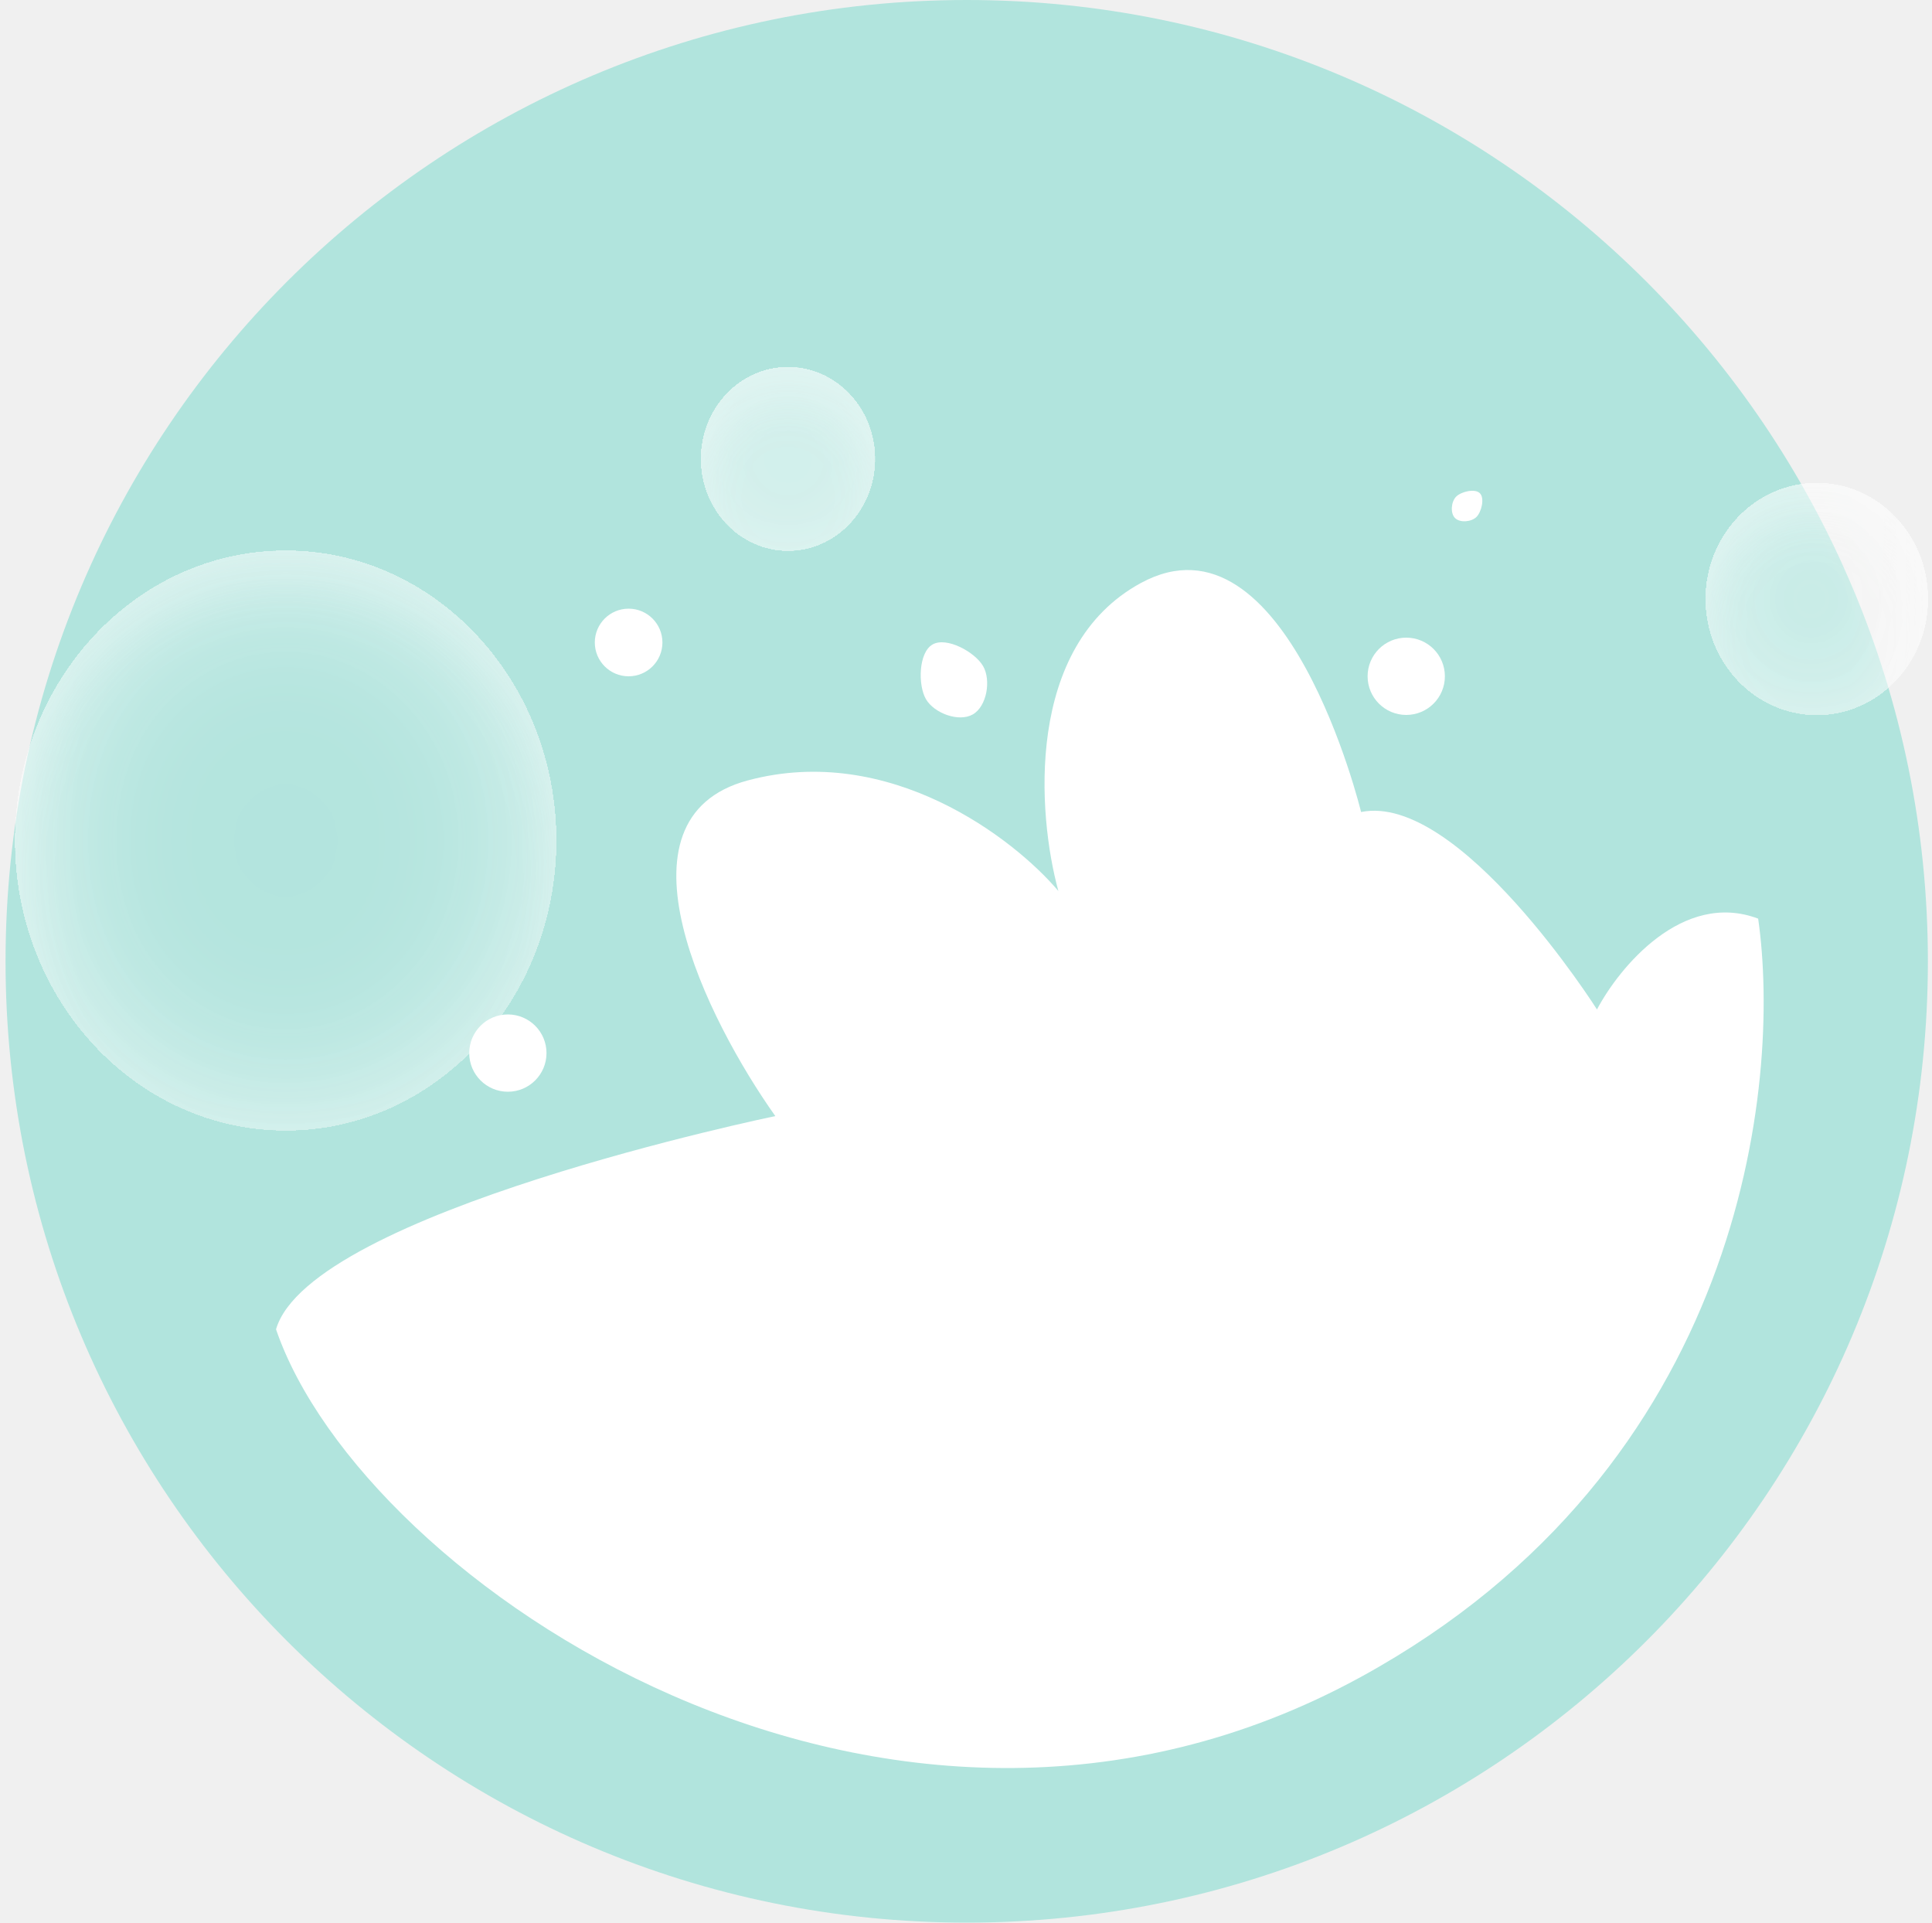
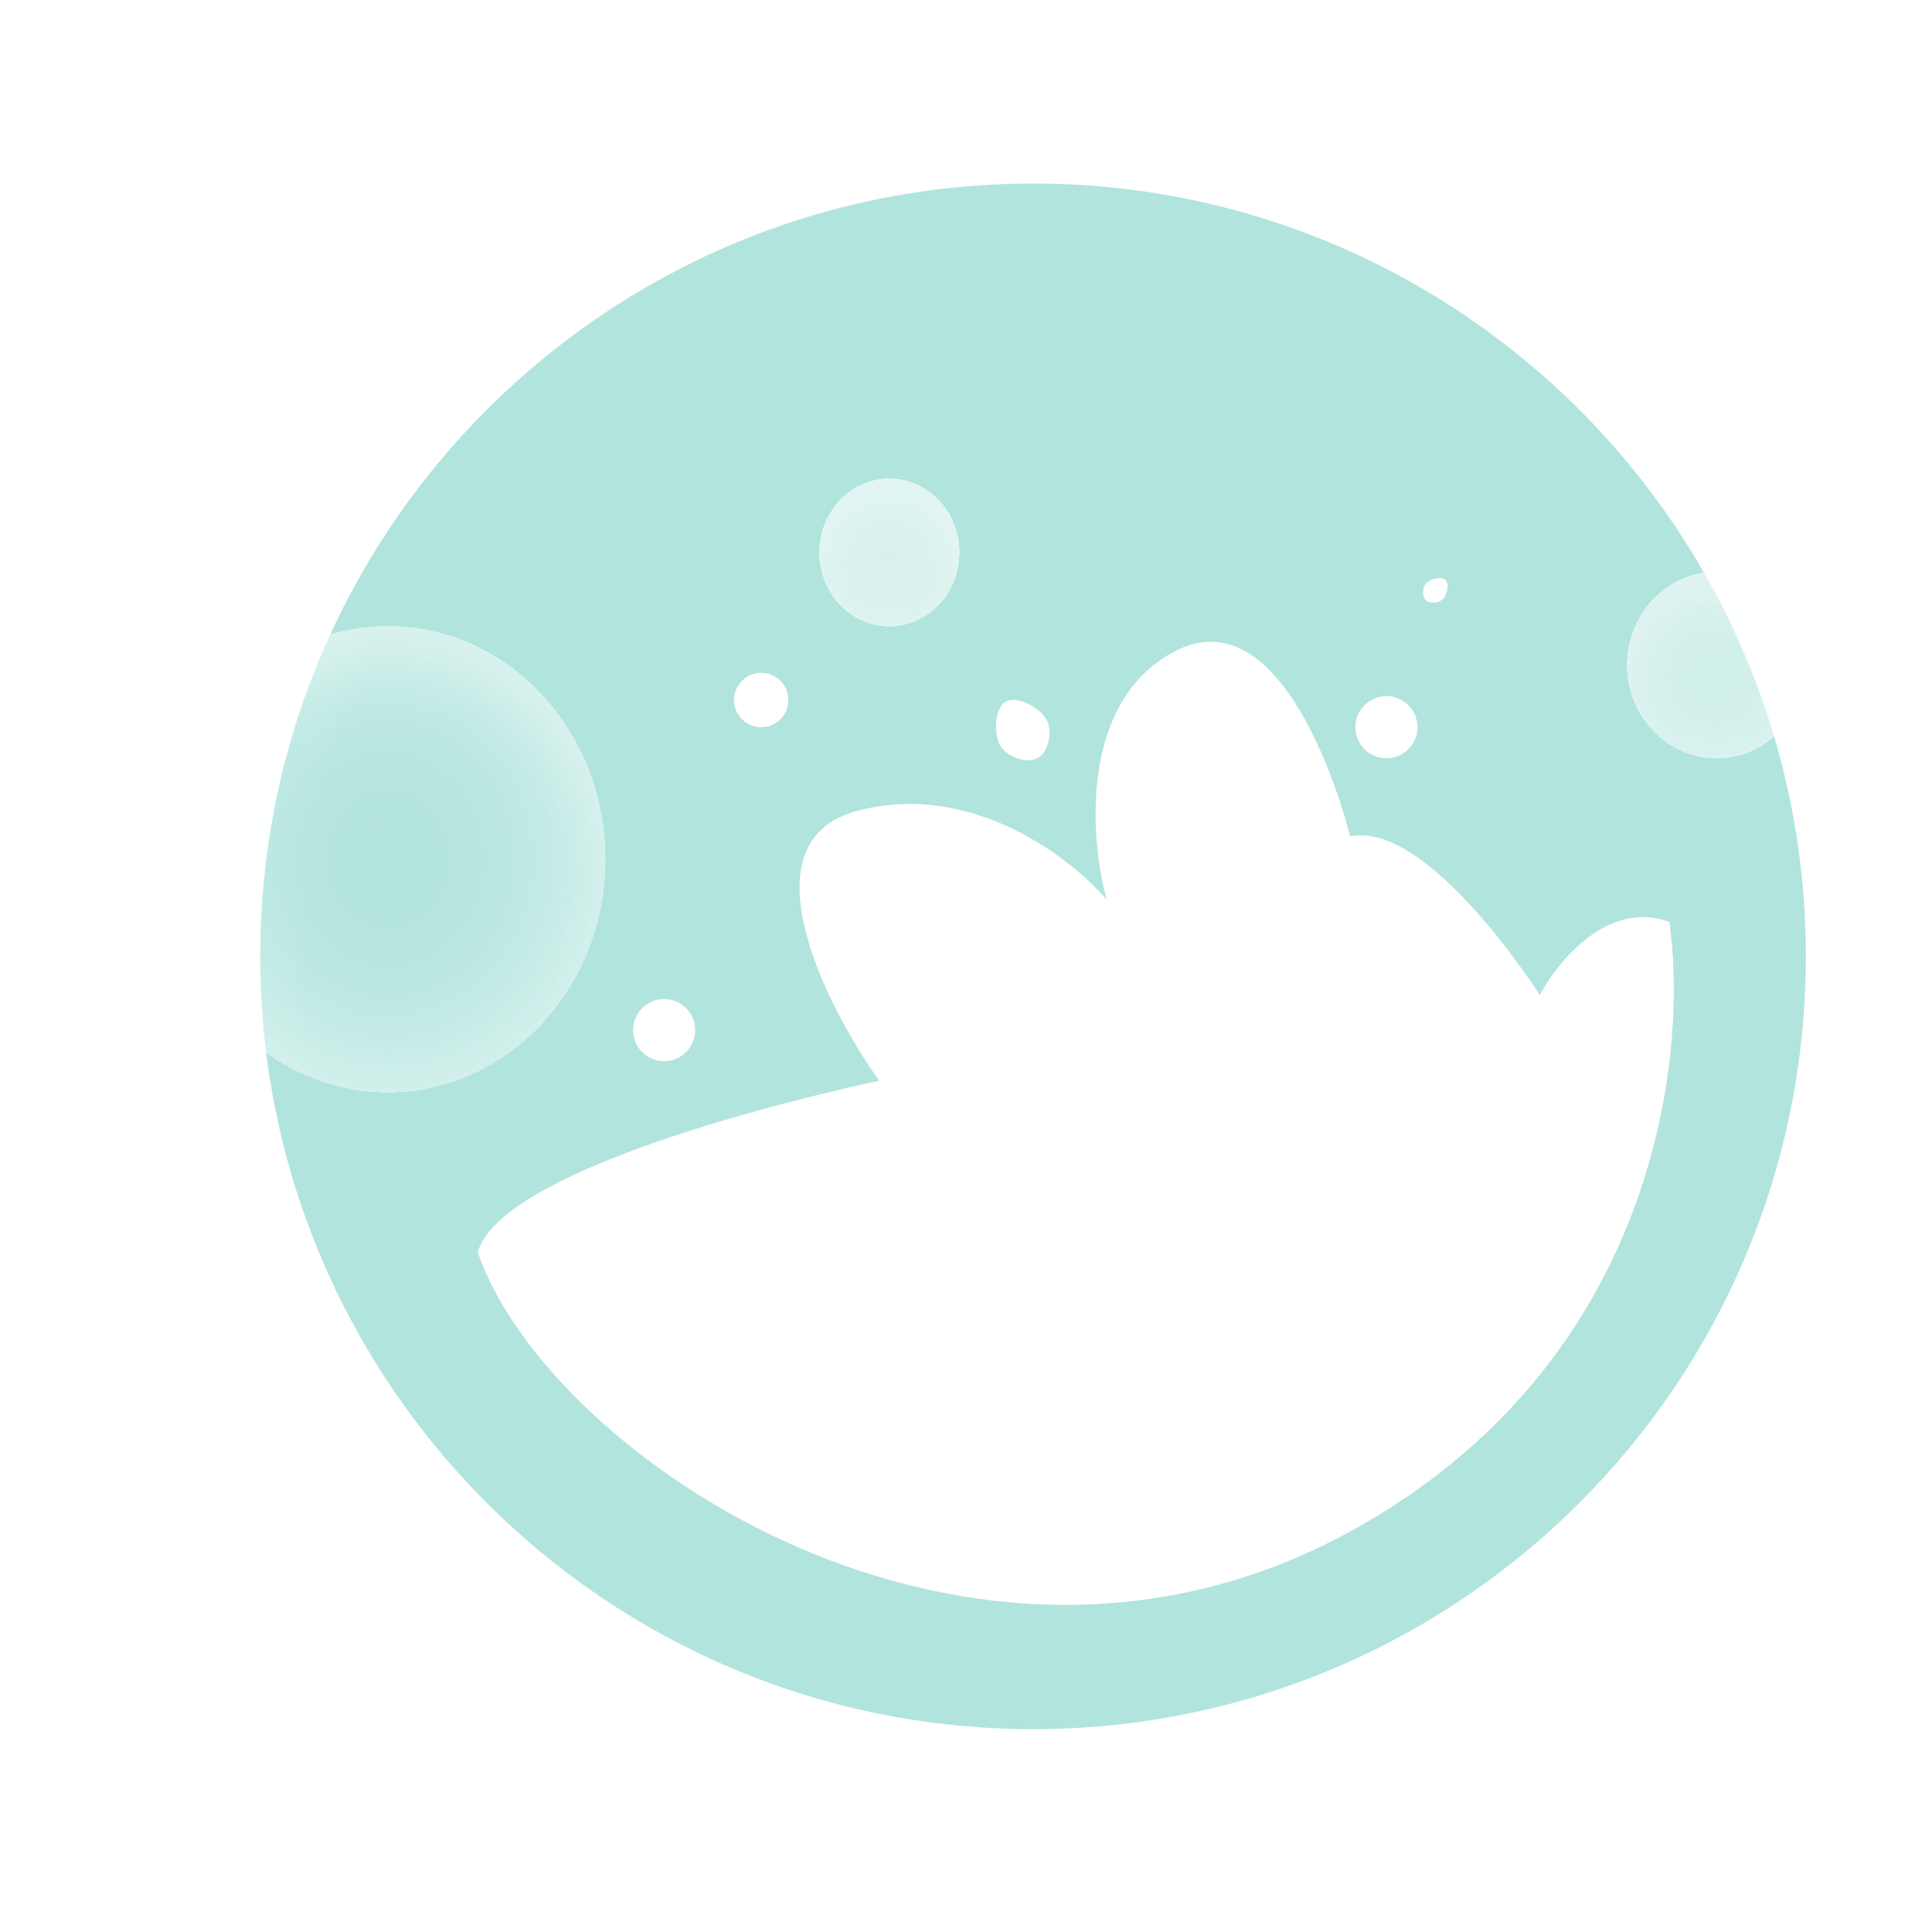
- <svg xmlns="http://www.w3.org/2000/svg" width="200" height="199" viewBox="0 0 200 199" fill="none">
-   <rect x="0.574" width="199" height="199" rx="99.5" fill="#B1E4DD" />
+ <svg xmlns="http://www.w3.org/2000/svg" width="200" height="200" viewBox="0 0 200 200" fill="none">
+   <rect width="200" height="200" fill="white" />
+   <rect x="26.94" y="19" width="160" height="160" rx="80" fill="#B1E4DD" />
  <g filter="url(#filter0_bii)">
-     <ellipse cx="29.574" cy="87" rx="28" ry="30" fill="white" fill-opacity="0.03" />
+     <ellipse cx="40.147" cy="88.95" rx="22.513" ry="24.121" fill="white" fill-opacity="0.03" />
  </g>
  <g filter="url(#filter1_bii)">
-     <ellipse cx="81.574" cy="47.5" rx="9" ry="9.5" fill="white" fill-opacity="0.03" />
+     <ellipse cx="92.066" cy="57.191" rx="7.236" ry="7.638" fill="white" fill-opacity="0.03" />
  </g>
  <g filter="url(#filter2_bii)">
-     <ellipse cx="188.074" cy="62" rx="11.5" ry="12" fill="white" fill-opacity="0.03" />
+     <ellipse cx="177.694" cy="68.849" rx="9.246" ry="9.648" fill="white" fill-opacity="0.03" />
  </g>
-   <path d="M80.26 115.52C80.26 115.52 32.101 125.465 28.574 137.591C37.528 163.75 91.655 200.536 140.899 173.56C180.506 151.862 184.445 112.114 182.004 95.083C174.19 92.14 167.624 100.124 165.318 104.484C165.318 104.484 151.073 82.004 140.899 84.047C140.899 84.047 133.167 52.166 118.109 60.341C106.062 66.88 107.392 84.32 109.562 92.222C104.95 86.772 92.062 76.853 77.411 80.777C62.76 84.701 73.206 105.574 80.26 115.52Z" fill="white" />
-   <path d="M101.771 68.946C102.61 70.399 102.163 73.104 100.71 73.943C99.257 74.782 96.691 73.816 95.852 72.363C95.013 70.91 95.081 67.547 96.534 66.709C97.986 65.87 100.932 67.493 101.771 68.946Z" fill="white" />
-   <path d="M152.846 53.505C152.329 54.021 151.142 54.138 150.626 53.622C150.109 53.106 150.226 51.918 150.742 51.402C151.259 50.886 152.68 50.535 153.196 51.052C153.712 51.568 153.362 52.989 152.846 53.505Z" fill="white" />
-   <circle cx="52.574" cy="109" r="4" fill="white" />
-   <circle cx="145.574" cy="70" r="4" fill="white" />
-   <circle cx="65.074" cy="66.5" r="3.5" fill="white" />
+   <path d="M91.009 111.88C91.009 111.88 52.288 119.877 49.453 129.626C56.651 150.658 100.171 180.235 139.764 158.545C171.609 141.1 174.776 109.141 172.813 95.449C166.53 93.082 161.251 99.502 159.397 103.007C159.397 103.007 147.945 84.932 139.764 86.576C139.764 86.576 133.547 60.942 121.44 67.515C111.754 72.773 112.823 86.795 114.568 93.148C110.86 88.766 100.498 80.792 88.718 83.947C76.939 87.101 85.337 103.883 91.009 111.88Z" fill="white" />
+   <path d="M108.304 74.434C108.979 75.602 108.62 77.777 107.451 78.451C106.283 79.126 104.22 78.35 103.546 77.181C102.871 76.013 102.925 73.309 104.093 72.635C105.261 71.961 107.63 73.266 108.304 74.434Z" fill="white" />
+   <path d="M149.369 62.019C148.954 62.434 148 62.528 147.584 62.113C147.169 61.698 147.263 60.743 147.678 60.328C148.093 59.913 149.236 59.632 149.651 60.047C150.066 60.462 149.784 61.604 149.369 62.019Z" fill="white" />
+   <circle cx="68.749" cy="106.638" r="3.216" fill="white" />
+   <circle cx="143.523" cy="75.281" r="3.216" fill="white" />
+   <circle cx="78.799" cy="72.467" r="2.814" fill="white" />
  <defs>
-     <filter id="filter0_bii" x="-3.426" y="52" width="66" height="70" filterUnits="userSpaceOnUse" color-interpolation-filters="sRGB">
+     <filter id="filter0_bii" x="2.634" y="49.829" width="75.025" height="78.241" filterUnits="userSpaceOnUse" color-interpolation-filters="sRGB">
+       <feFlood flood-opacity="0" result="BackgroundImageFix" />
+       <feGaussianBlur in="BackgroundImage" stdDeviation="7.5" />
+       <feComposite in2="SourceAlpha" operator="in" result="effect1_backgroundBlur" />
+       <feBlend mode="normal" in="SourceGraphic" in2="effect1_backgroundBlur" result="shape" />
+       <feColorMatrix in="SourceAlpha" type="matrix" values="0 0 0 0 0 0 0 0 0 0 0 0 0 0 0 0 0 0 127 0" result="hardAlpha" />
+       <feOffset dy="4" />
+       <feGaussianBlur stdDeviation="2" />
+       <feComposite in2="hardAlpha" operator="arithmetic" k2="-1" k3="1" />
+       <feColorMatrix type="matrix" values="0 0 0 0 1 0 0 0 0 1 0 0 0 0 1 0 0 0 0.15 0" />
+       <feBlend mode="normal" in2="shape" result="effect2_innerShadow" />
+       <feColorMatrix in="SourceAlpha" type="matrix" values="0 0 0 0 0 0 0 0 0 0 0 0 0 0 0 0 0 0 127 0" result="hardAlpha" />
+       <feOffset />
+       <feGaussianBlur stdDeviation="9" />
+       <feComposite in2="hardAlpha" operator="arithmetic" k2="-1" k3="1" />
+       <feColorMatrix type="matrix" values="0 0 0 0 1 0 0 0 0 1 0 0 0 0 1 0 0 0 0.7 0" />
+       <feBlend mode="normal" in2="effect2_innerShadow" result="effect3_innerShadow" />
+     </filter>
+     <filter id="filter1_bii" x="79.829" y="44.553" width="24.472" height="25.276" filterUnits="userSpaceOnUse" color-interpolation-filters="sRGB">
      <feFlood flood-opacity="0" result="BackgroundImageFix" />
      <feGaussianBlur in="BackgroundImage" stdDeviation="2.5" />
      <feComposite in2="SourceAlpha" operator="in" result="effect1_backgroundBlur" />
      <feBlend mode="normal" in="SourceGraphic" in2="effect1_backgroundBlur" result="shape" />
      <feColorMatrix in="SourceAlpha" type="matrix" values="0 0 0 0 0 0 0 0 0 0 0 0 0 0 0 0 0 0 127 0" result="hardAlpha" />
      <feOffset dy="4" />
      <feGaussianBlur stdDeviation="2" />
      <feComposite in2="hardAlpha" operator="arithmetic" k2="-1" k3="1" />
      <feColorMatrix type="matrix" values="0 0 0 0 1 0 0 0 0 1 0 0 0 0 1 0 0 0 0.15 0" />
      <feBlend mode="normal" in2="shape" result="effect2_innerShadow" />
      <feColorMatrix in="SourceAlpha" type="matrix" values="0 0 0 0 0 0 0 0 0 0 0 0 0 0 0 0 0 0 127 0" result="hardAlpha" />
      <feOffset />
      <feGaussianBlur stdDeviation="9" />
      <feComposite in2="hardAlpha" operator="arithmetic" k2="-1" k3="1" />
      <feColorMatrix type="matrix" values="0 0 0 0 1 0 0 0 0 1 0 0 0 0 1 0 0 0 0.7 0" />
      <feBlend mode="normal" in2="effect2_innerShadow" result="effect3_innerShadow" />
    </filter>
-     <filter id="filter1_bii" x="67.574" y="33" width="28" height="29" filterUnits="userSpaceOnUse" color-interpolation-filters="sRGB">
-       <feFlood flood-opacity="0" result="BackgroundImageFix" />
-       <feGaussianBlur in="BackgroundImage" stdDeviation="2.5" />
-       <feComposite in2="SourceAlpha" operator="in" result="effect1_backgroundBlur" />
-       <feBlend mode="normal" in="SourceGraphic" in2="effect1_backgroundBlur" result="shape" />
-       <feColorMatrix in="SourceAlpha" type="matrix" values="0 0 0 0 0 0 0 0 0 0 0 0 0 0 0 0 0 0 127 0" result="hardAlpha" />
-       <feOffset dy="4" />
-       <feGaussianBlur stdDeviation="2" />
-       <feComposite in2="hardAlpha" operator="arithmetic" k2="-1" k3="1" />
-       <feColorMatrix type="matrix" values="0 0 0 0 1 0 0 0 0 1 0 0 0 0 1 0 0 0 0.15 0" />
-       <feBlend mode="normal" in2="shape" result="effect2_innerShadow" />
-       <feColorMatrix in="SourceAlpha" type="matrix" values="0 0 0 0 0 0 0 0 0 0 0 0 0 0 0 0 0 0 127 0" result="hardAlpha" />
-       <feOffset />
-       <feGaussianBlur stdDeviation="9" />
-       <feComposite in2="hardAlpha" operator="arithmetic" k2="-1" k3="1" />
-       <feColorMatrix type="matrix" values="0 0 0 0 1 0 0 0 0 1 0 0 0 0 1 0 0 0 0.7 0" />
-       <feBlend mode="normal" in2="effect2_innerShadow" result="effect3_innerShadow" />
-     </filter>
-     <filter id="filter2_bii" x="171.574" y="45" width="33" height="34" filterUnits="userSpaceOnUse" color-interpolation-filters="sRGB">
+     <filter id="filter2_bii" x="163.448" y="54.201" width="28.492" height="29.297" filterUnits="userSpaceOnUse" color-interpolation-filters="sRGB">
      <feFlood flood-opacity="0" result="BackgroundImageFix" />
      <feGaussianBlur in="BackgroundImage" stdDeviation="2.5" />
      <feComposite in2="SourceAlpha" operator="in" result="effect1_backgroundBlur" />
      <feBlend mode="normal" in="SourceGraphic" in2="effect1_backgroundBlur" result="shape" />
      <feColorMatrix in="SourceAlpha" type="matrix" values="0 0 0 0 0 0 0 0 0 0 0 0 0 0 0 0 0 0 127 0" result="hardAlpha" />
      <feOffset dy="4" />
      <feGaussianBlur stdDeviation="2" />
      <feComposite in2="hardAlpha" operator="arithmetic" k2="-1" k3="1" />
      <feColorMatrix type="matrix" values="0 0 0 0 1 0 0 0 0 1 0 0 0 0 1 0 0 0 0.15 0" />
      <feBlend mode="normal" in2="shape" result="effect2_innerShadow" />
      <feColorMatrix in="SourceAlpha" type="matrix" values="0 0 0 0 0 0 0 0 0 0 0 0 0 0 0 0 0 0 127 0" result="hardAlpha" />
      <feOffset />
      <feGaussianBlur stdDeviation="9" />
      <feComposite in2="hardAlpha" operator="arithmetic" k2="-1" k3="1" />
      <feColorMatrix type="matrix" values="0 0 0 0 1 0 0 0 0 1 0 0 0 0 1 0 0 0 0.7 0" />
      <feBlend mode="normal" in2="effect2_innerShadow" result="effect3_innerShadow" />
    </filter>
  </defs>
</svg>
